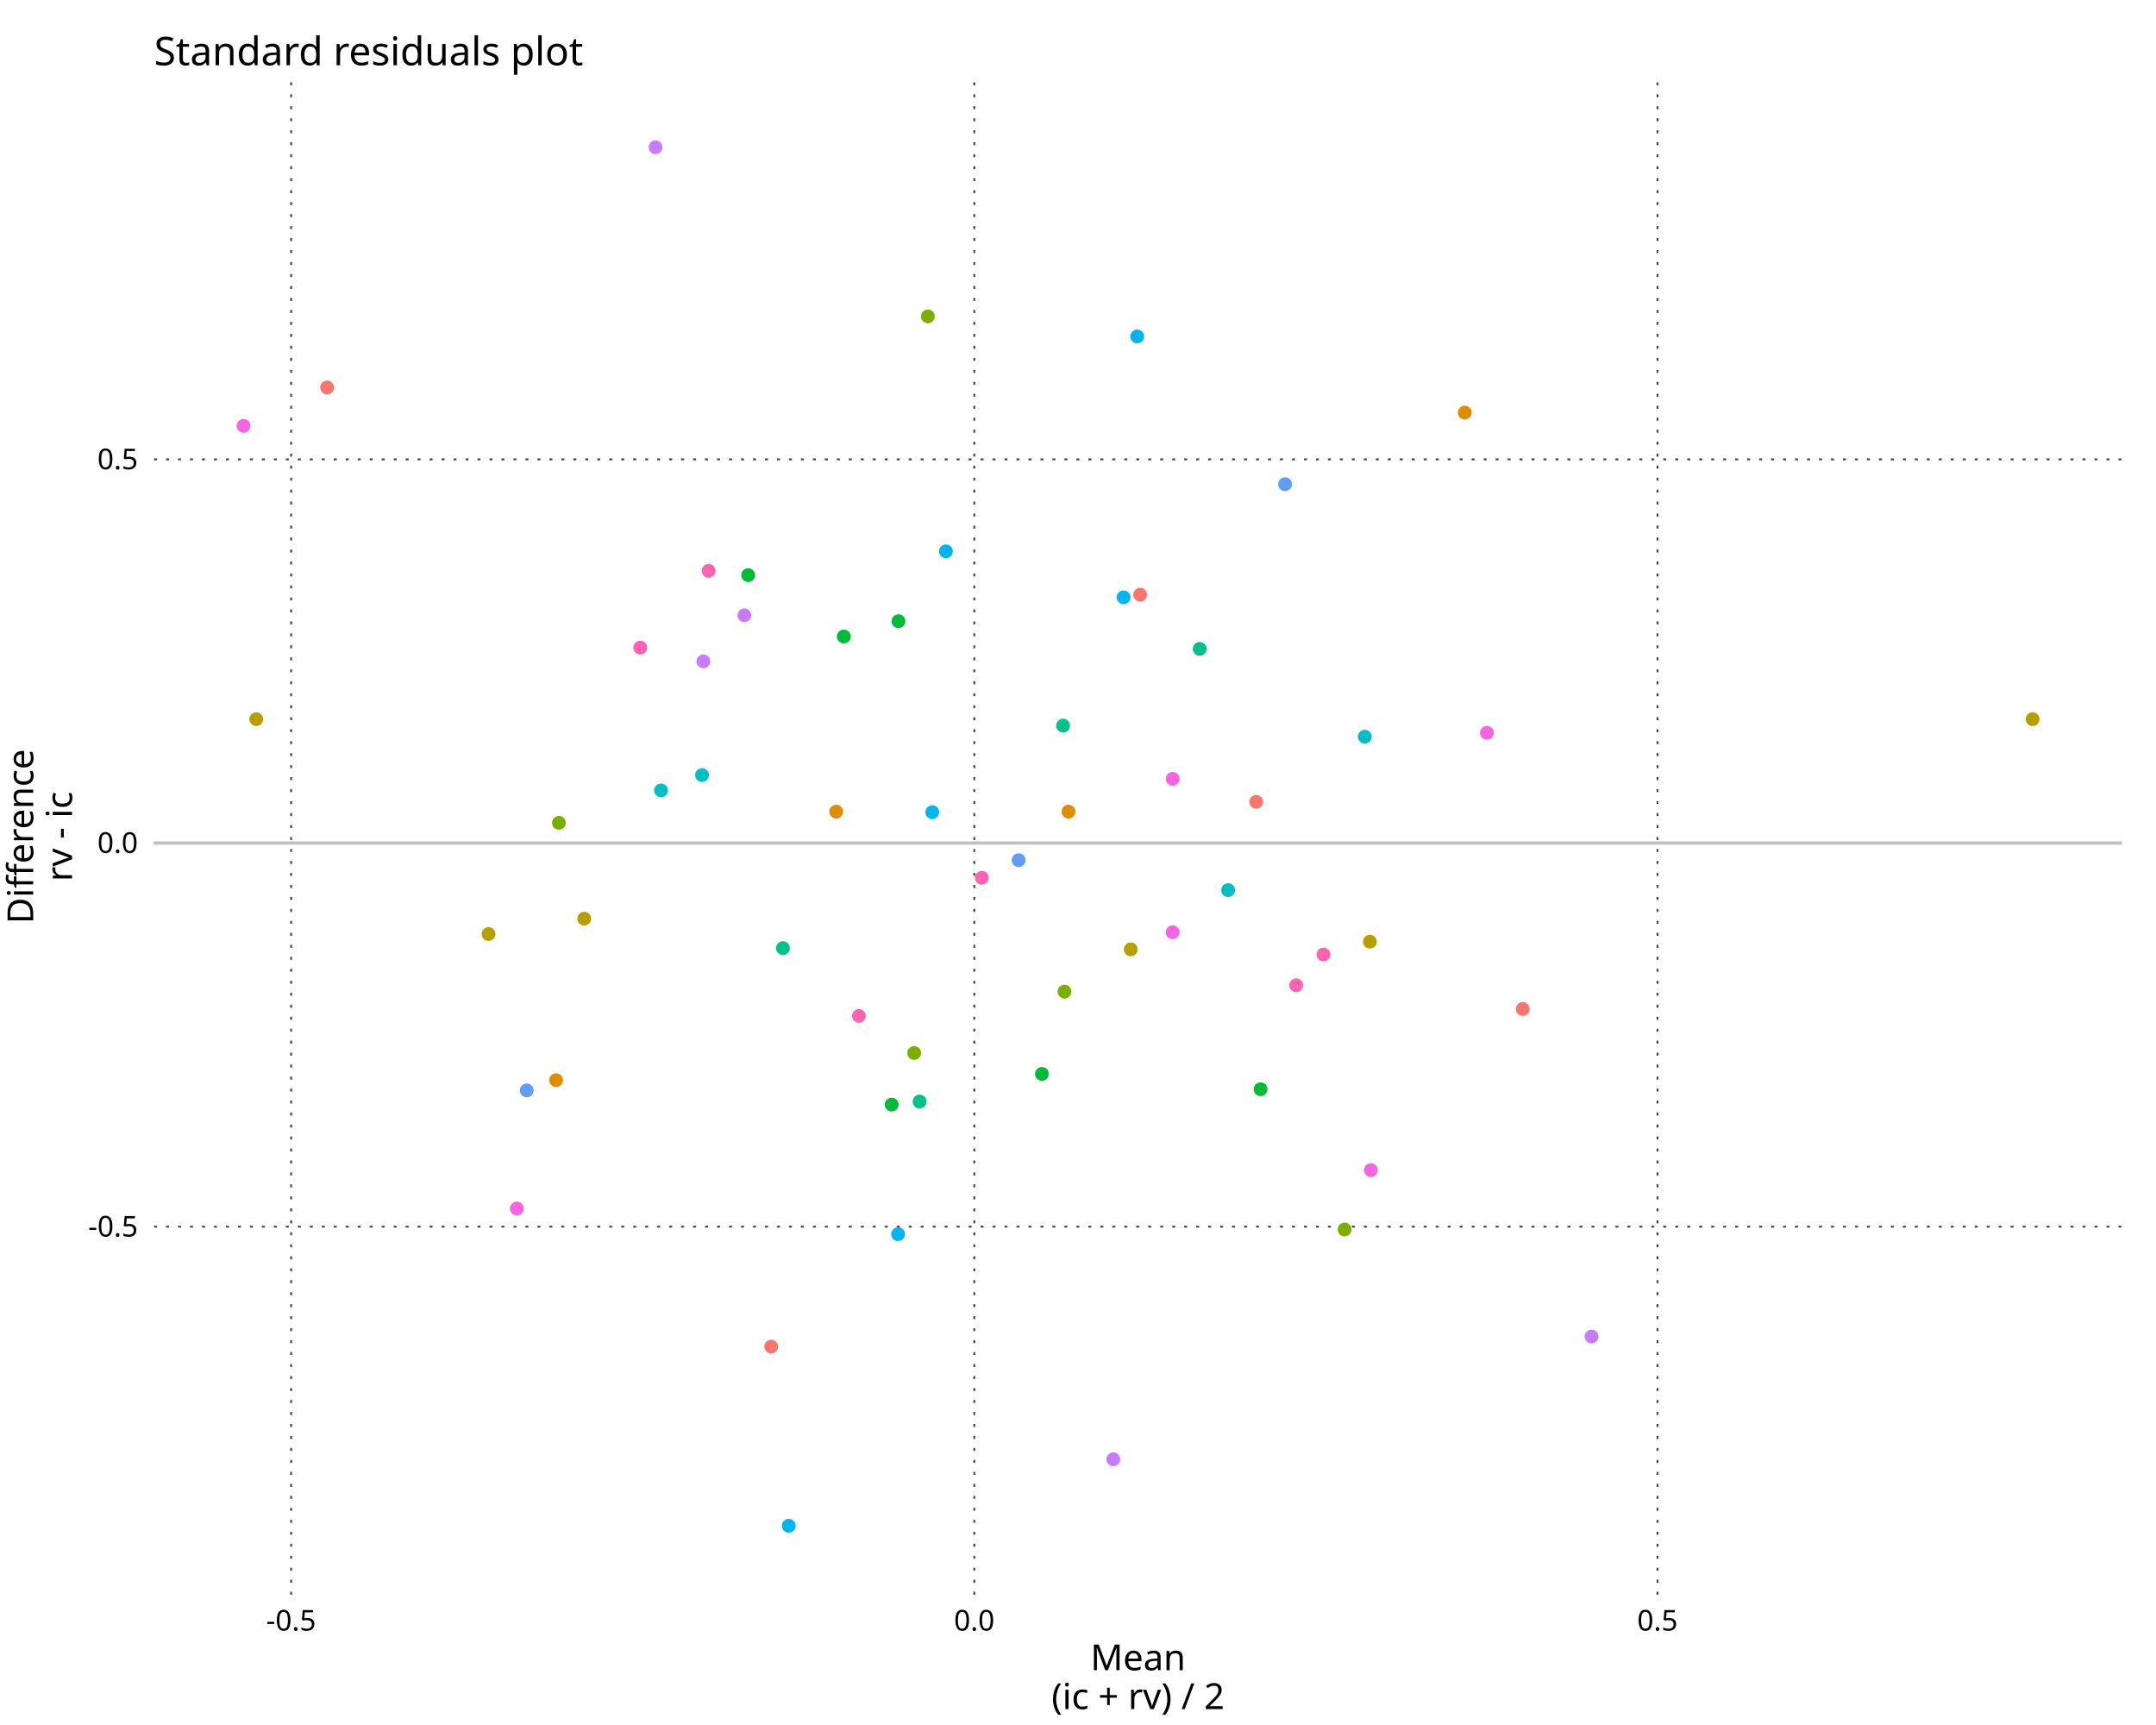
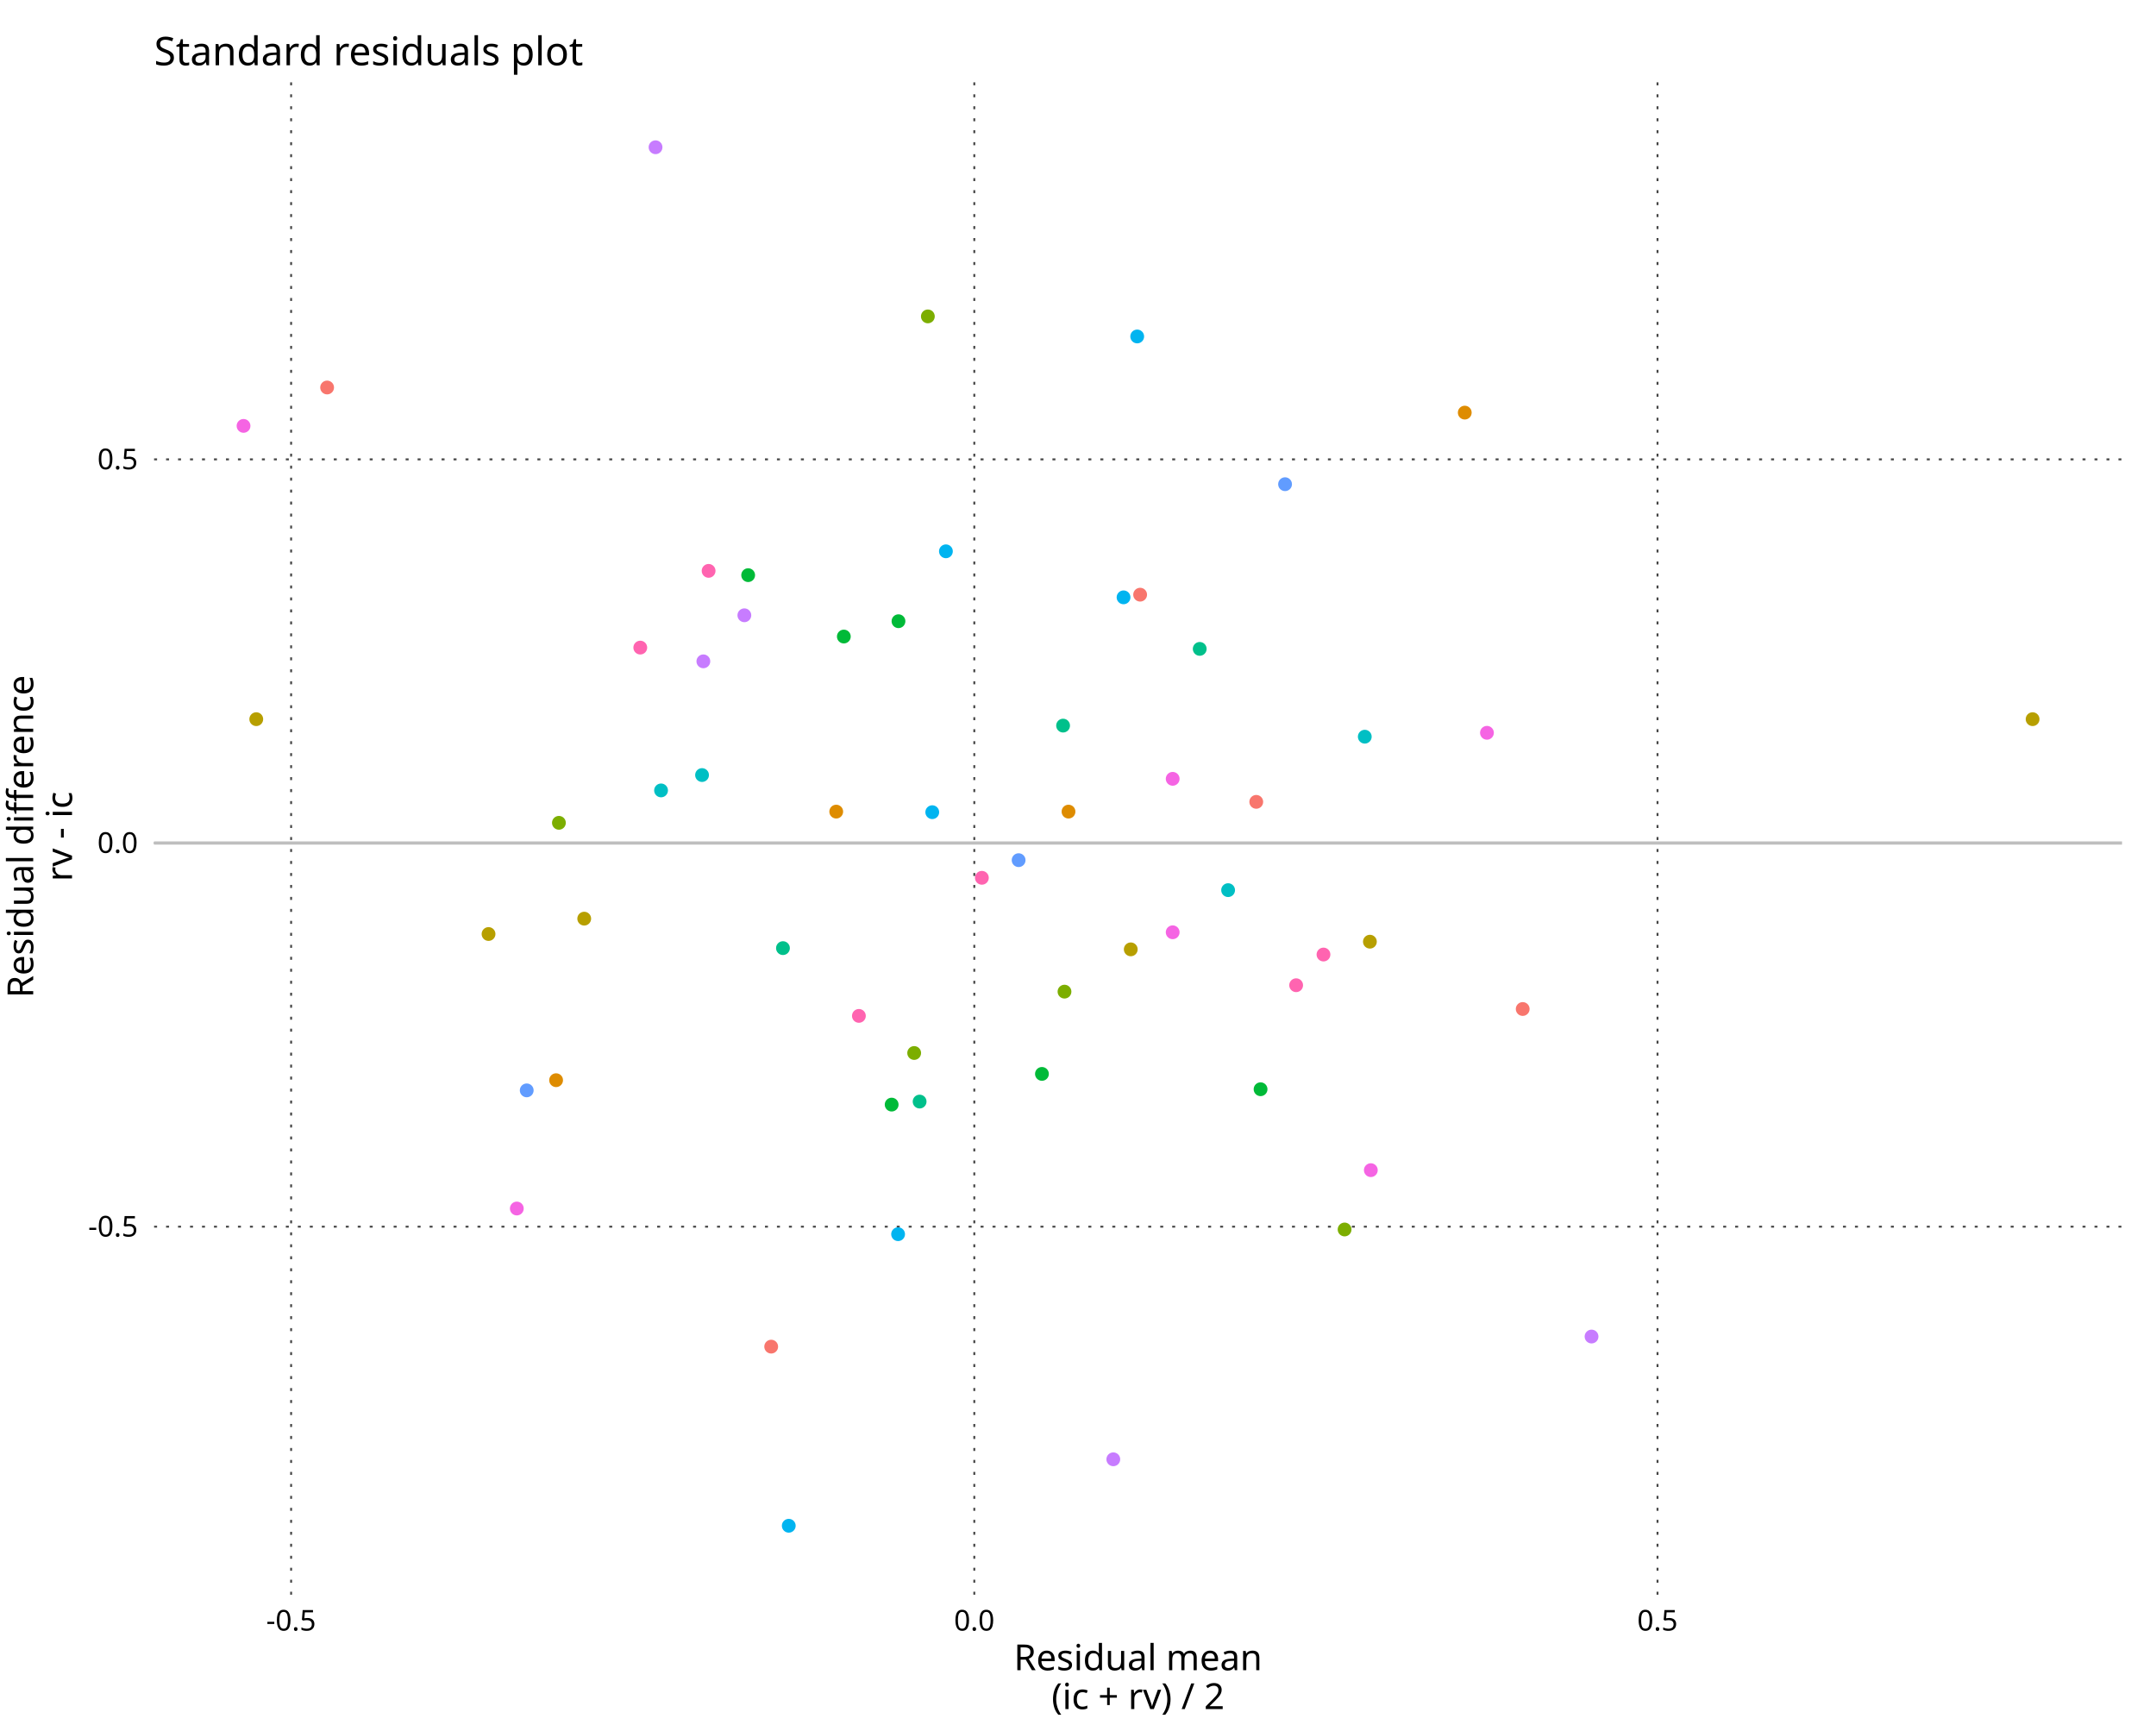
<svg xmlns="http://www.w3.org/2000/svg" class="svglite" data-engine-version="2.0" width="720.00pt" height="576.00pt" viewBox="0 0 720.00 576.00">
  <defs>
    <style type="text/css">
    .svglite line, .svglite polyline, .svglite polygon, .svglite path, .svglite rect, .svglite circle {
      fill: none;
      stroke: #000000;
      stroke-linecap: round;
      stroke-linejoin: round;
      stroke-miterlimit: 10.00;
    }
  </style>
  </defs>
  <rect width="100%" height="100%" style="stroke: none; fill: #FFFFFF;" />
  <defs>
    <clipPath id="cpMC4wMHw3MjAuMDB8MC4wMHw1NzYuMDA=">
      <rect x="0.00" y="0.00" width="720.00" height="576.00" />
    </clipPath>
  </defs>
  <g clip-path="url(#cpMC4wMHw3MjAuMDB8MC4wMHw1NzYuMDA=)">
    <polyline points="51.46,409.60 708.66,409.60 " style="stroke-width: 0.64; stroke: #454545; stroke-dasharray: 1.00,3.00; stroke-linecap: butt;" />
    <polyline points="51.46,281.49 708.66,281.49 " style="stroke-width: 0.64; stroke: #454545; stroke-dasharray: 1.00,3.00; stroke-linecap: butt;" />
    <polyline points="51.46,153.39 708.66,153.39 " style="stroke-width: 0.64; stroke: #454545; stroke-dasharray: 1.00,3.00; stroke-linecap: butt;" />
    <polyline points="97.22,532.49 97.22,26.15 " style="stroke-width: 0.64; stroke: #454545; stroke-dasharray: 1.00,3.00; stroke-linecap: butt;" />
    <polyline points="325.37,532.49 325.37,26.15 " style="stroke-width: 0.64; stroke: #454545; stroke-dasharray: 1.00,3.00; stroke-linecap: butt;" />
    <polyline points="553.53,532.49 553.53,26.15 " style="stroke-width: 0.64; stroke: #454545; stroke-dasharray: 1.00,3.00; stroke-linecap: butt;" />
    <line x1="51.46" y1="281.49" x2="708.66" y2="281.49" style="stroke-width: 1.07; stroke: #BEBEBE; stroke-linecap: butt;" />
    <circle cx="419.53" cy="267.75" r="1.95" style="stroke-width: 0.71; stroke: #F8766D; fill: #F8766D;" />
    <circle cx="109.24" cy="129.39" r="1.95" style="stroke-width: 0.71; stroke: #F8766D; fill: #F8766D;" />
    <circle cx="508.51" cy="336.92" r="1.95" style="stroke-width: 0.71; stroke: #F8766D; fill: #F8766D;" />
    <circle cx="257.54" cy="449.66" r="1.95" style="stroke-width: 0.71; stroke: #F8766D; fill: #F8766D;" />
    <circle cx="380.75" cy="198.57" r="1.95" style="stroke-width: 0.71; stroke: #F8766D; fill: #F8766D;" />
    <circle cx="185.71" cy="360.69" r="1.95" style="stroke-width: 0.71; stroke: #DE8C00; fill: #DE8C00;" />
    <circle cx="489.16" cy="137.78" r="1.95" style="stroke-width: 0.71; stroke: #DE8C00; fill: #DE8C00;" />
    <circle cx="356.83" cy="271.01" r="1.95" style="stroke-width: 0.71; stroke: #DE8C00; fill: #DE8C00;" />
    <circle cx="279.26" cy="271.01" r="1.95" style="stroke-width: 0.71; stroke: #DE8C00; fill: #DE8C00;" />
    <circle cx="85.58" cy="240.14" r="1.95" style="stroke-width: 0.71; stroke: #B79F00; fill: #B79F00;" />
    <circle cx="377.62" cy="317.00" r="1.95" style="stroke-width: 0.71; stroke: #B79F00; fill: #B79F00;" />
    <circle cx="195.10" cy="306.75" r="1.95" style="stroke-width: 0.71; stroke: #B79F00; fill: #B79F00;" />
    <circle cx="163.15" cy="311.88" r="1.95" style="stroke-width: 0.71; stroke: #B79F00; fill: #B79F00;" />
    <circle cx="678.79" cy="240.14" r="1.95" style="stroke-width: 0.71; stroke: #B79F00; fill: #B79F00;" />
    <circle cx="457.48" cy="314.44" r="1.95" style="stroke-width: 0.71; stroke: #B79F00; fill: #B79F00;" />
    <circle cx="309.86" cy="105.65" r="1.95" style="stroke-width: 0.71; stroke: #7CAE00; fill: #7CAE00;" />
    <circle cx="186.65" cy="274.75" r="1.95" style="stroke-width: 0.71; stroke: #7CAE00; fill: #7CAE00;" />
    <circle cx="305.29" cy="351.61" r="1.95" style="stroke-width: 0.71; stroke: #7CAE00; fill: #7CAE00;" />
    <circle cx="355.49" cy="331.12" r="1.95" style="stroke-width: 0.71; stroke: #7CAE00; fill: #7CAE00;" />
    <circle cx="449.03" cy="410.54" r="1.95" style="stroke-width: 0.71; stroke: #7CAE00; fill: #7CAE00;" />
    <circle cx="420.97" cy="363.71" r="1.95" style="stroke-width: 0.71; stroke: #00BA38; fill: #00BA38;" />
    <circle cx="347.96" cy="358.59" r="1.95" style="stroke-width: 0.71; stroke: #00BA38; fill: #00BA38;" />
    <circle cx="297.77" cy="368.84" r="1.95" style="stroke-width: 0.71; stroke: #00BA38; fill: #00BA38;" />
    <circle cx="300.05" cy="207.43" r="1.95" style="stroke-width: 0.71; stroke: #00BA38; fill: #00BA38;" />
    <circle cx="249.85" cy="192.05" r="1.95" style="stroke-width: 0.71; stroke: #00BA38; fill: #00BA38;" />
    <circle cx="281.80" cy="212.55" r="1.95" style="stroke-width: 0.71; stroke: #00BA38; fill: #00BA38;" />
    <circle cx="307.11" cy="367.83" r="1.95" style="stroke-width: 0.71; stroke: #00C08B; fill: #00C08B;" />
    <circle cx="400.65" cy="216.67" r="1.95" style="stroke-width: 0.71; stroke: #00C08B; fill: #00C08B;" />
    <circle cx="261.47" cy="316.59" r="1.95" style="stroke-width: 0.71; stroke: #00C08B; fill: #00C08B;" />
    <circle cx="355.02" cy="242.29" r="1.95" style="stroke-width: 0.71; stroke: #00C08B; fill: #00C08B;" />
    <circle cx="455.77" cy="245.99" r="1.95" style="stroke-width: 0.71; stroke: #00BFC4; fill: #00BFC4;" />
    <circle cx="234.45" cy="258.80" r="1.95" style="stroke-width: 0.71; stroke: #00BFC4; fill: #00BFC4;" />
    <circle cx="220.76" cy="263.93" r="1.95" style="stroke-width: 0.71; stroke: #00BFC4; fill: #00BFC4;" />
    <circle cx="410.13" cy="297.23" r="1.95" style="stroke-width: 0.71; stroke: #00BFC4; fill: #00BFC4;" />
    <circle cx="263.41" cy="509.47" r="1.95" style="stroke-width: 0.71; stroke: #00B4F0; fill: #00B4F0;" />
    <circle cx="299.92" cy="412.11" r="1.95" style="stroke-width: 0.71; stroke: #00B4F0; fill: #00B4F0;" />
    <circle cx="311.33" cy="271.20" r="1.95" style="stroke-width: 0.71; stroke: #00B4F0; fill: #00B4F0;" />
    <circle cx="315.89" cy="184.09" r="1.95" style="stroke-width: 0.71; stroke: #00B4F0; fill: #00B4F0;" />
    <circle cx="375.21" cy="199.46" r="1.95" style="stroke-width: 0.71; stroke: #00B4F0; fill: #00B4F0;" />
    <circle cx="379.77" cy="112.35" r="1.95" style="stroke-width: 0.71; stroke: #00B4F0; fill: #00B4F0;" />
    <circle cx="340.17" cy="287.22" r="1.95" style="stroke-width: 0.71; stroke: #619CFF; fill: #619CFF;" />
    <circle cx="429.15" cy="161.68" r="1.95" style="stroke-width: 0.71; stroke: #619CFF; fill: #619CFF;" />
    <circle cx="175.90" cy="364.09" r="1.95" style="stroke-width: 0.71; stroke: #619CFF; fill: #619CFF;" />
    <circle cx="371.79" cy="487.28" r="1.95" style="stroke-width: 0.71; stroke: #C77CFF; fill: #C77CFF;" />
    <circle cx="531.50" cy="446.29" r="1.95" style="stroke-width: 0.71; stroke: #C77CFF; fill: #C77CFF;" />
    <circle cx="218.92" cy="49.17" r="1.95" style="stroke-width: 0.71; stroke: #C77CFF; fill: #C77CFF;" />
    <circle cx="234.89" cy="220.83" r="1.95" style="stroke-width: 0.71; stroke: #C77CFF; fill: #C77CFF;" />
    <circle cx="248.58" cy="205.45" r="1.95" style="stroke-width: 0.71; stroke: #C77CFF; fill: #C77CFF;" />
    <circle cx="496.57" cy="244.69" r="1.95" style="stroke-width: 0.71; stroke: #F564E3; fill: #F564E3;" />
    <circle cx="81.33" cy="142.21" r="1.95" style="stroke-width: 0.71; stroke: #F564E3; fill: #F564E3;" />
    <circle cx="391.62" cy="260.06" r="1.95" style="stroke-width: 0.71; stroke: #F564E3; fill: #F564E3;" />
    <circle cx="391.62" cy="311.30" r="1.95" style="stroke-width: 0.71; stroke: #F564E3; fill: #F564E3;" />
    <circle cx="457.79" cy="390.73" r="1.95" style="stroke-width: 0.71; stroke: #F564E3; fill: #F564E3;" />
    <circle cx="172.59" cy="403.54" r="1.95" style="stroke-width: 0.71; stroke: #F564E3; fill: #F564E3;" />
    <circle cx="432.85" cy="328.98" r="1.95" style="stroke-width: 0.71; stroke: #FF64B0; fill: #FF64B0;" />
    <circle cx="286.83" cy="339.22" r="1.95" style="stroke-width: 0.71; stroke: #FF64B0; fill: #FF64B0;" />
    <circle cx="236.64" cy="190.62" r="1.95" style="stroke-width: 0.71; stroke: #FF64B0; fill: #FF64B0;" />
    <circle cx="213.82" cy="216.24" r="1.95" style="stroke-width: 0.71; stroke: #FF64B0; fill: #FF64B0;" />
    <circle cx="327.90" cy="293.11" r="1.95" style="stroke-width: 0.71; stroke: #FF64B0; fill: #FF64B0;" />
    <circle cx="441.98" cy="318.73" r="1.95" style="stroke-width: 0.71; stroke: #FF64B0; fill: #FF64B0;" />
    <text x="46.08" y="412.90" text-anchor="end" style="font-size: 9.60px; font-family: sans;" textLength="16.54px" lengthAdjust="spacingAndGlyphs">-0.5</text>
    <text x="46.08" y="284.79" text-anchor="end" style="font-size: 9.60px; font-family: sans;" textLength="13.35px" lengthAdjust="spacingAndGlyphs">0.0</text>
    <text x="46.08" y="156.69" text-anchor="end" style="font-size: 9.60px; font-family: sans;" textLength="13.35px" lengthAdjust="spacingAndGlyphs">0.5</text>
    <text x="97.22" y="544.47" text-anchor="middle" style="font-size: 9.60px; font-family: sans;" textLength="16.54px" lengthAdjust="spacingAndGlyphs">-0.5</text>
    <text x="325.37" y="544.47" text-anchor="middle" style="font-size: 9.60px; font-family: sans;" textLength="13.35px" lengthAdjust="spacingAndGlyphs">0.0</text>
    <text x="553.53" y="544.47" text-anchor="middle" style="font-size: 9.60px; font-family: sans;" textLength="13.35px" lengthAdjust="spacingAndGlyphs">0.5</text>
-     <text x="380.06" y="557.71" text-anchor="middle" style="font-size: 12.00px; font-family: sans;" textLength="30.02px" lengthAdjust="spacingAndGlyphs">Mean</text>
+     <text x="380.06" y="557.71" text-anchor="middle" style="font-size: 12.00px; font-family: sans;" textLength="80.06px" lengthAdjust="spacingAndGlyphs">Residual mean</text>
    <text x="380.06" y="570.67" text-anchor="middle" style="font-size: 12.00px; font-family: sans;" textLength="57.02px" lengthAdjust="spacingAndGlyphs">(ic + rv) / 2</text>
-     <text transform="translate(11.09,279.32) rotate(-90)" text-anchor="middle" style="font-size: 12.00px; font-family: sans;" textLength="54.70px" lengthAdjust="spacingAndGlyphs">Difference</text>
+     <text transform="translate(11.09,279.32) rotate(-90)" text-anchor="middle" style="font-size: 12.00px; font-family: sans;" textLength="102.74px" lengthAdjust="spacingAndGlyphs">Residual difference</text>
    <text transform="translate(24.05,279.32) rotate(-90)" text-anchor="middle" style="font-size: 12.00px; font-family: sans;" textLength="29.33px" lengthAdjust="spacingAndGlyphs">rv - ic</text>
    <text x="51.46" y="21.79" style="font-size: 13.20px; font-family: sans;" textLength="135.03px" lengthAdjust="spacingAndGlyphs">Standard residuals plot</text>
  </g>
</svg>
